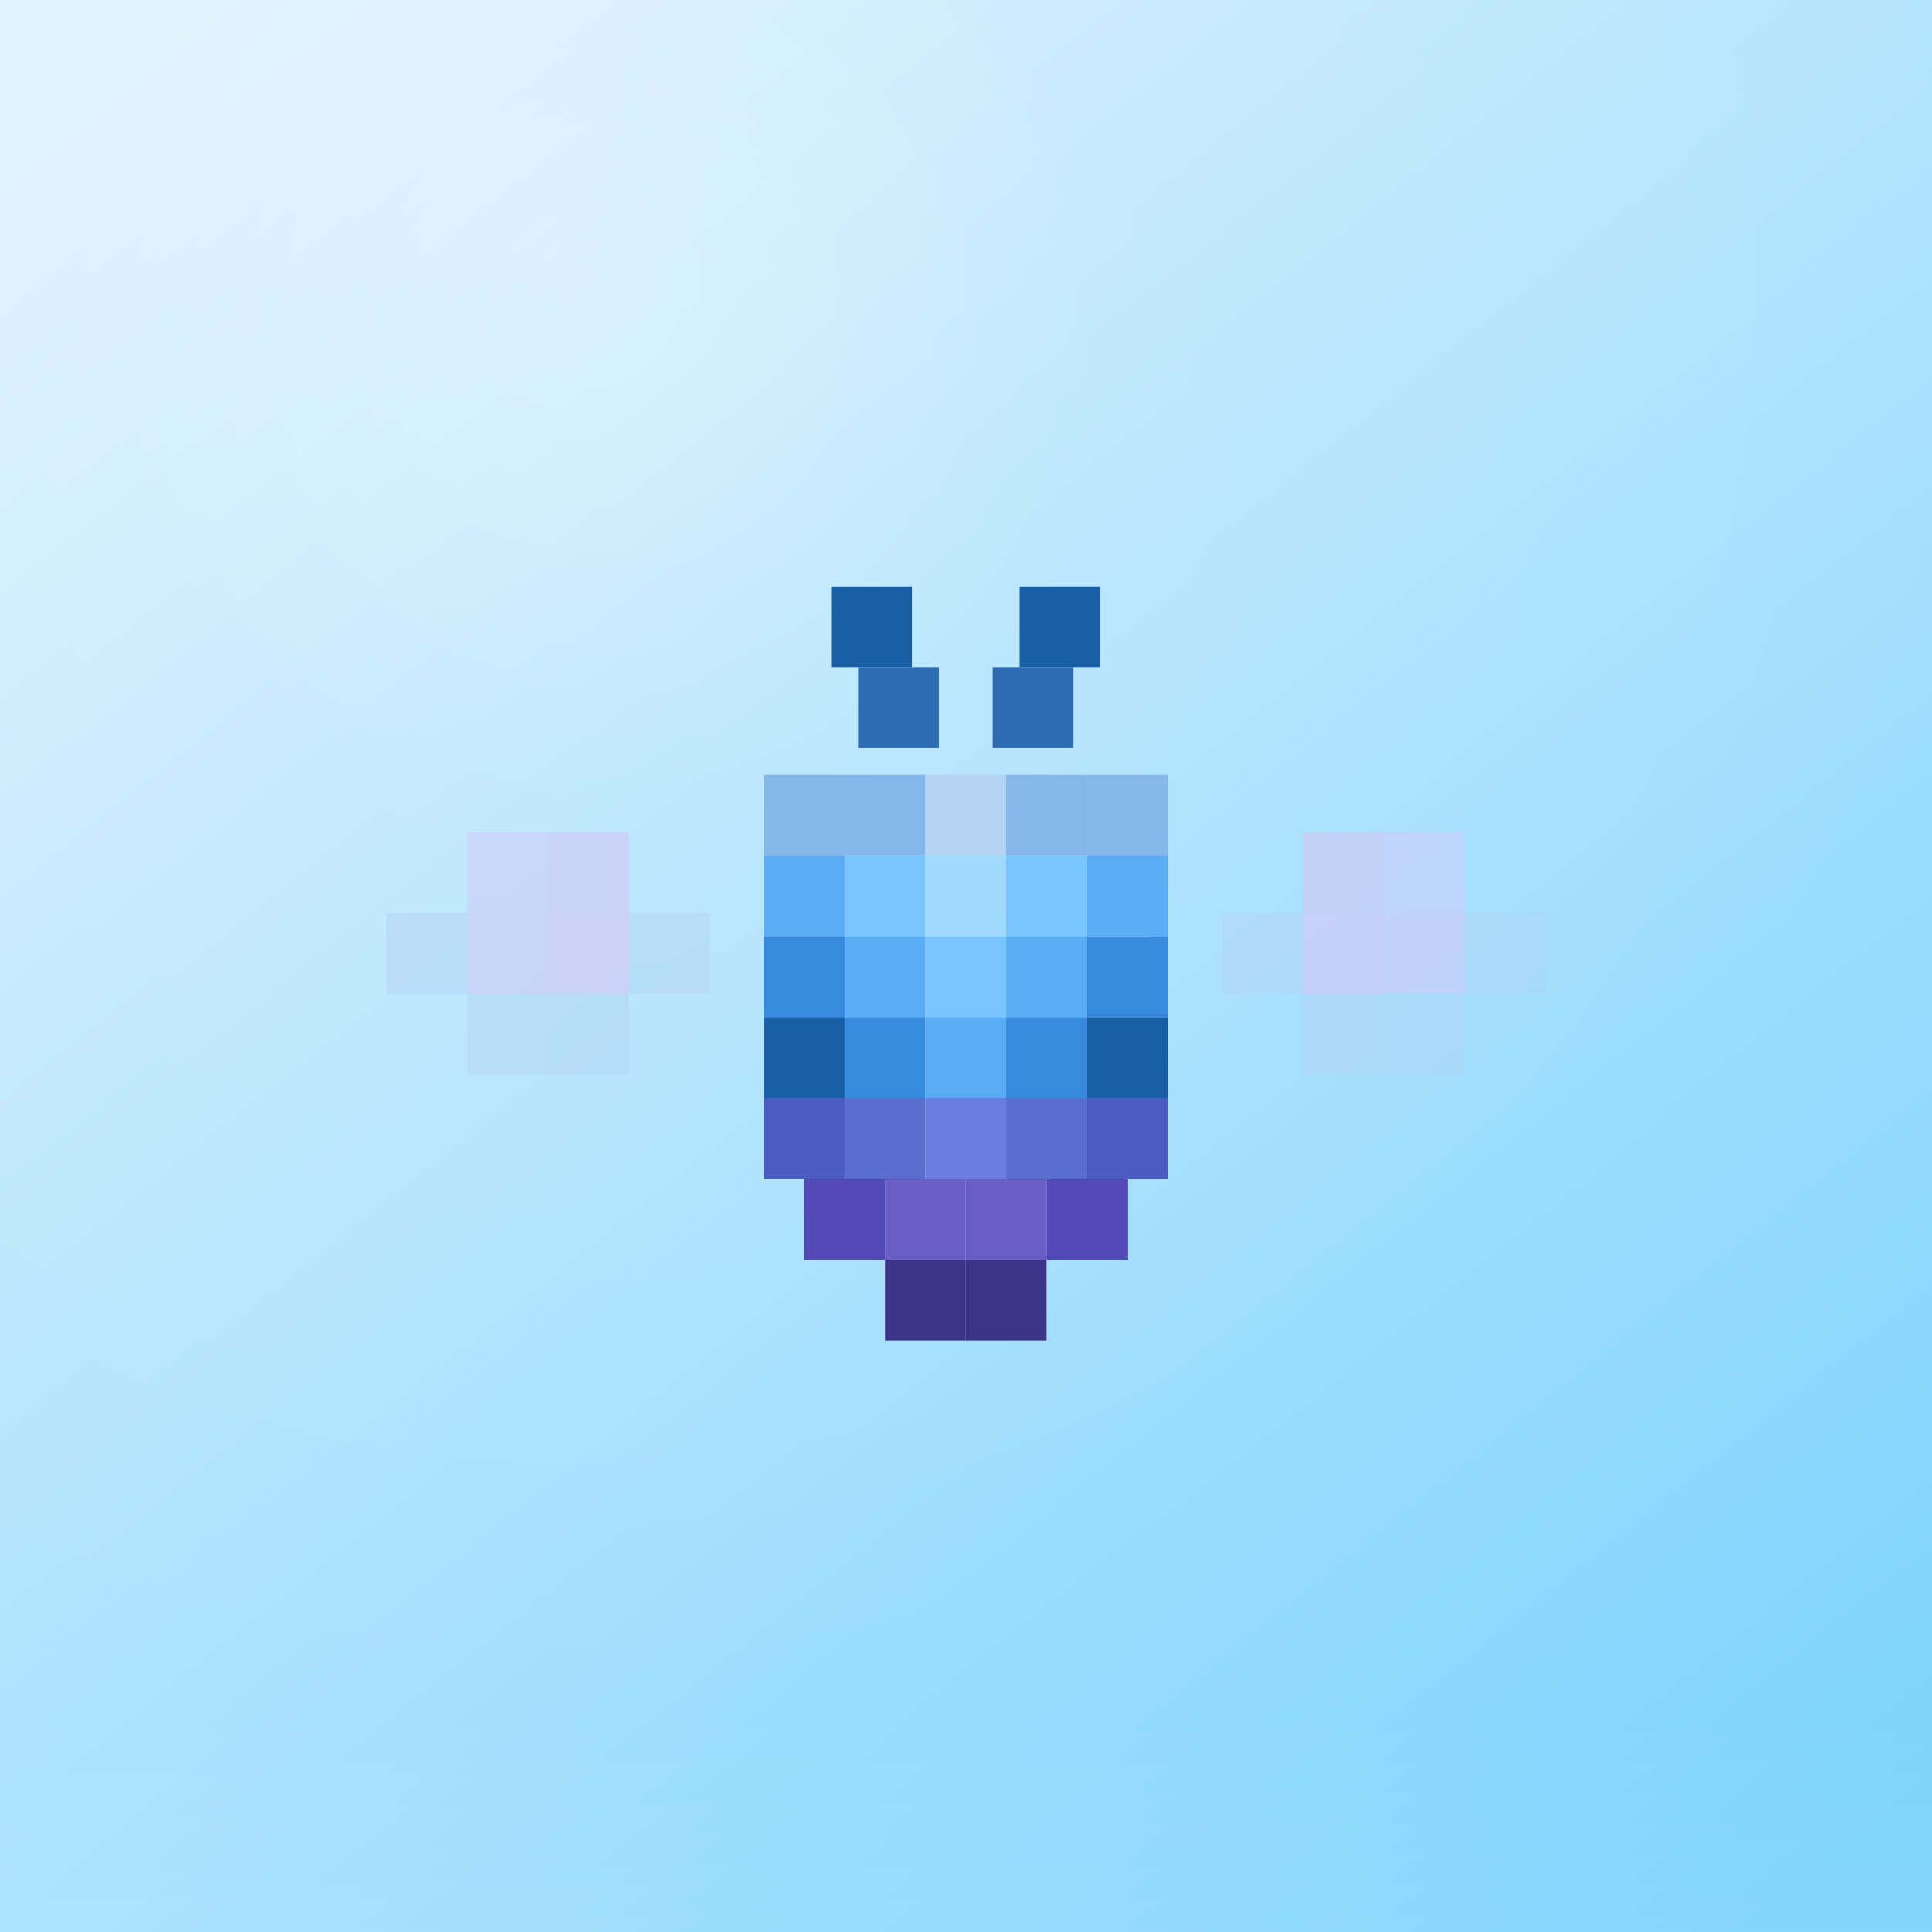
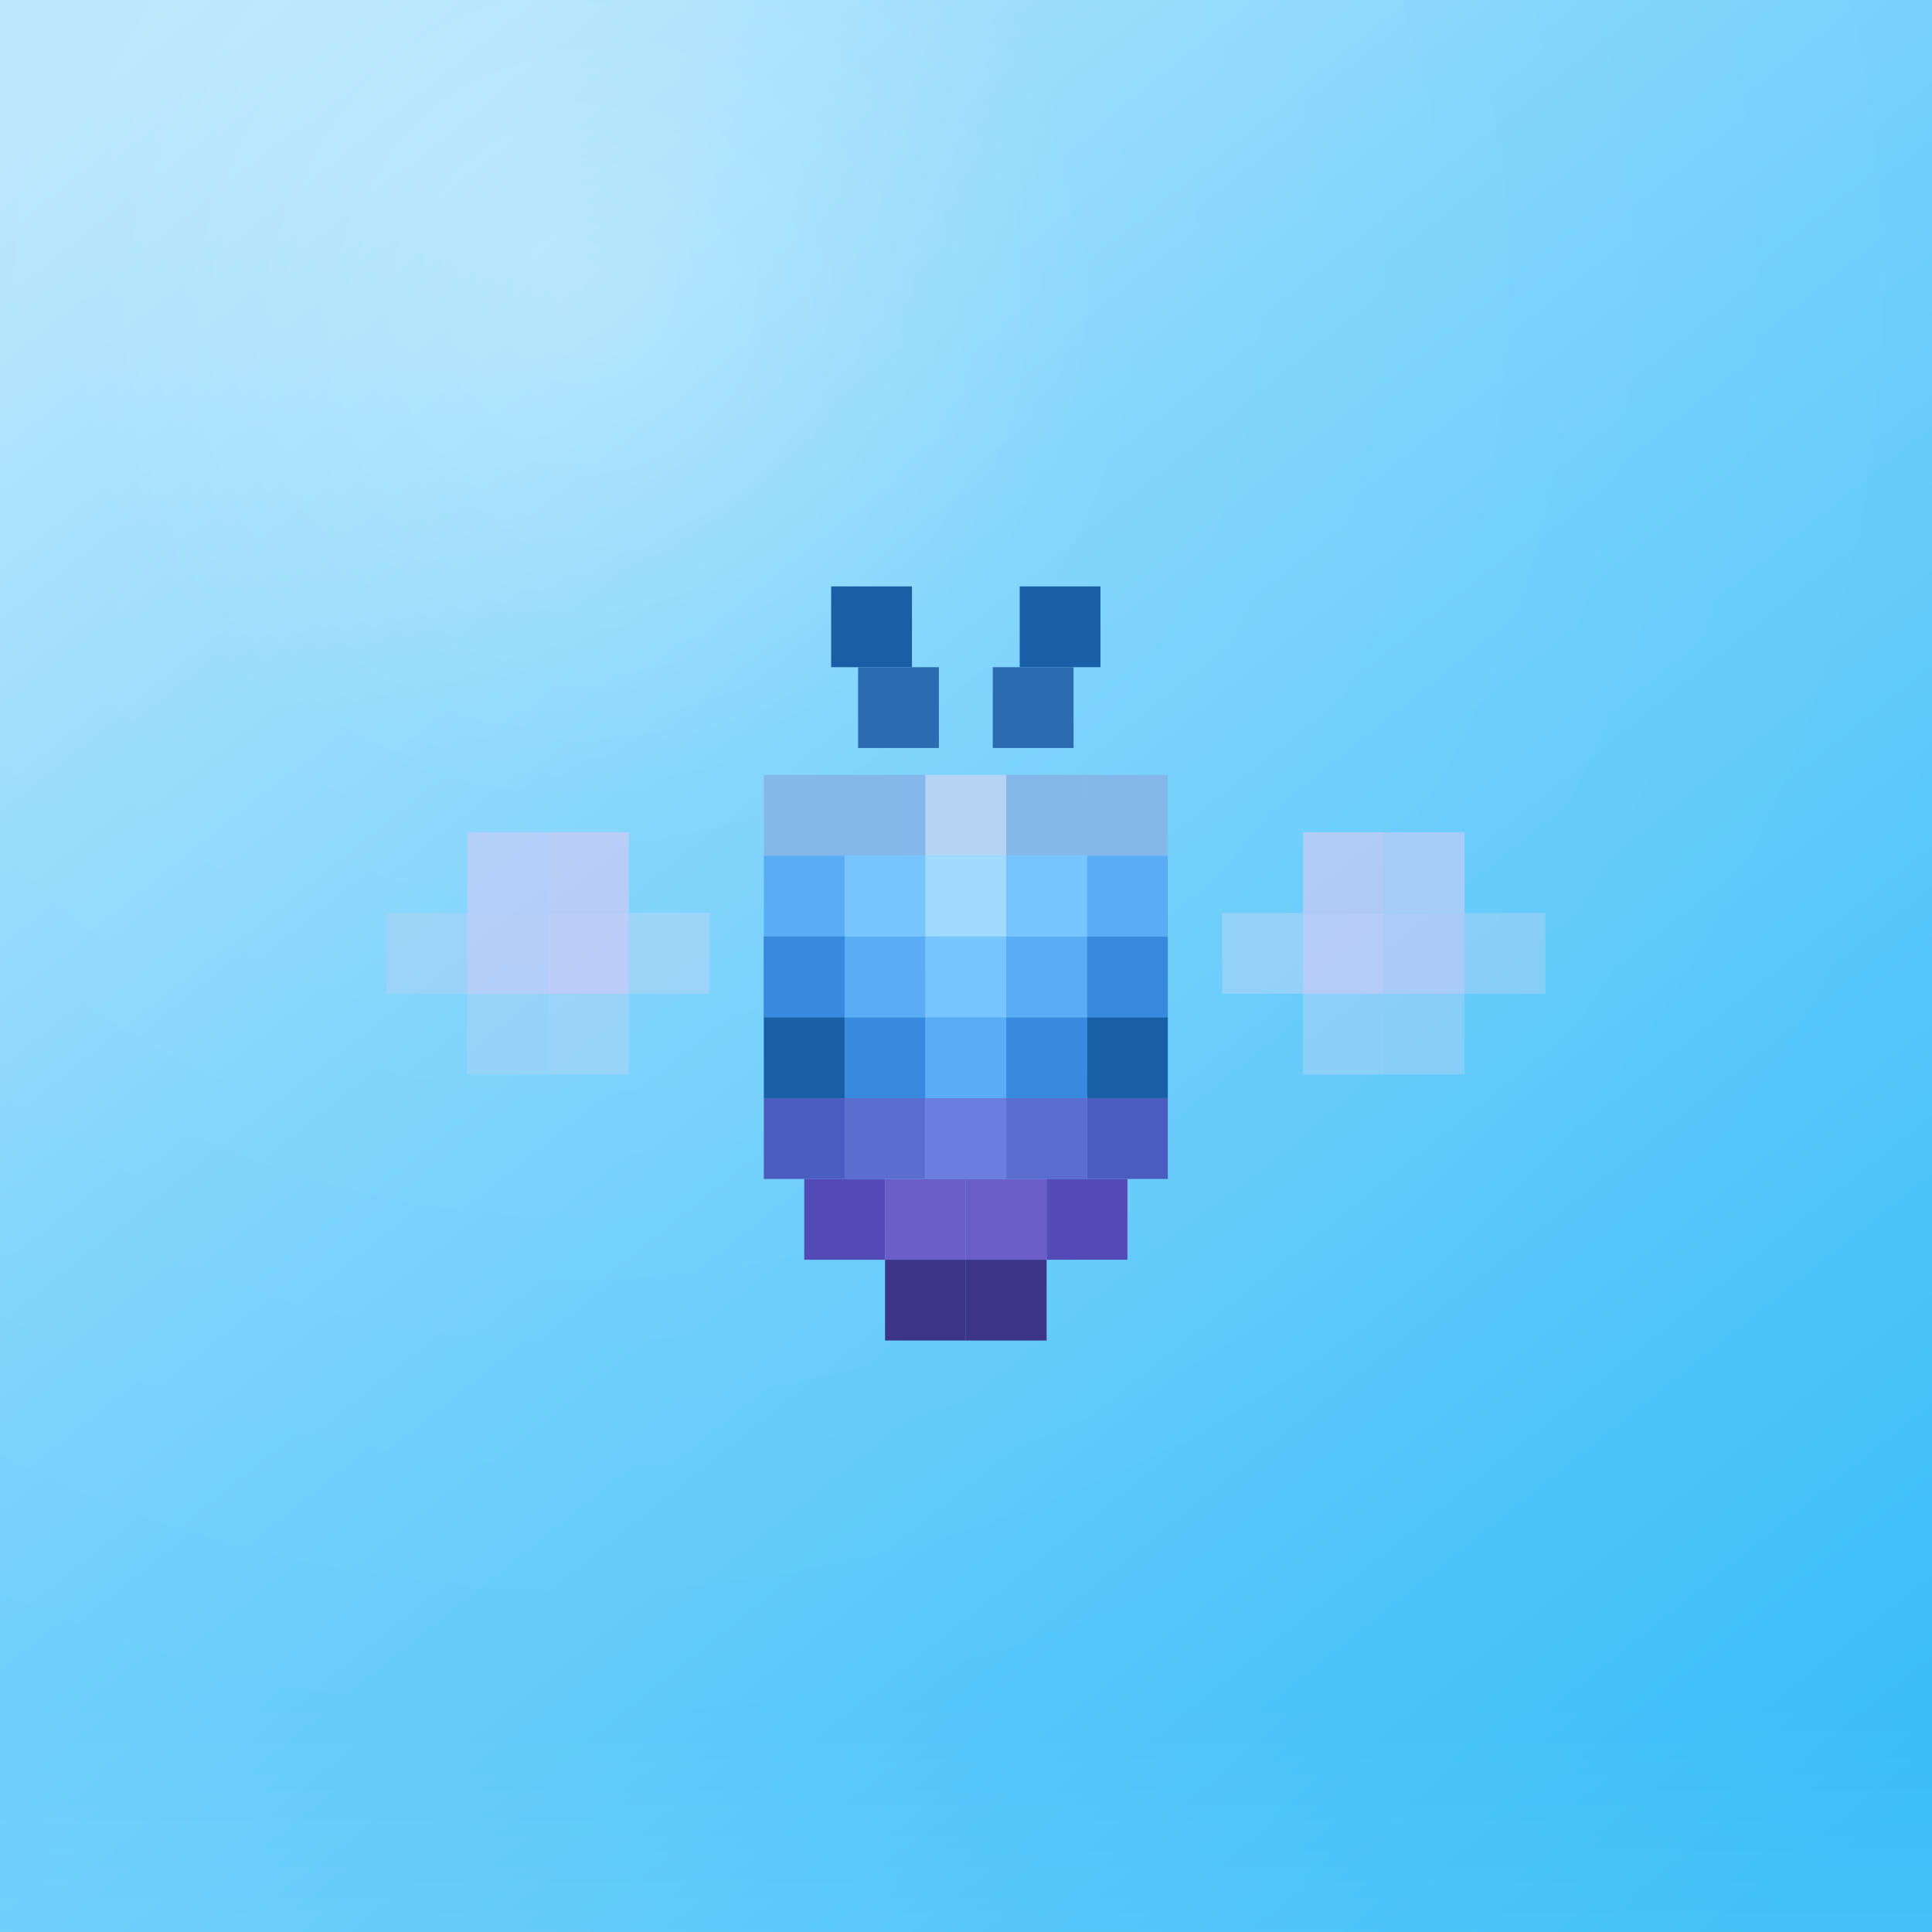
<svg xmlns="http://www.w3.org/2000/svg" viewBox="0 0 512 512">
  <defs>
    <linearGradient id="bg" x1="0.1" y1="0" x2="0.9" y2="1">
-       <stop offset="0%" stop-color="#e0f2fe" />
-       <stop offset="38%" stop-color="#bae6fd" />
-       <stop offset="100%" stop-color="#7dd3fc" />
+       <stop offset="0%" stop-color="#bae6fd" />
+       <stop offset="38%" stop-color="#7dd3fc" />
+       <stop offset="100%" stop-color="#38bdf8" />
    </linearGradient>
    <radialGradient id="glass" cx="0.3" cy="0.15" r="0.75">
      <stop offset="0%" stop-color="#fff" stop-opacity="0.28" />
      <stop offset="35%" stop-color="#fff" stop-opacity="0.06" />
      <stop offset="100%" stop-color="#fff" stop-opacity="0" />
    </radialGradient>
    <linearGradient id="bottom" x1="0.5" y1="0.88" x2="0.5" y2="1">
      <stop offset="0%" stop-color="#fff" stop-opacity="0" />
      <stop offset="100%" stop-color="#fff" stop-opacity="0.06" />
    </linearGradient>
  </defs>
  <rect width="512" height="512" fill="url(#bg)" />
  <rect width="512" height="512" fill="url(#glass)" />
  <rect width="512" height="512" fill="url(#bottom)" />
  <svg x="102.40" y="155.40" width="307.20" height="201.21" viewBox="0 0 171 112" preserveAspectRatio="xMidYMid meet">
    <g transform="matrix(1,0,0,1,-52.156,-152.359)">
      <g transform="matrix(0.496635,0,0,0.496635,28.3714,152.359)">
        <g transform="matrix(4,0,0,4,4,0)">
          <rect x="44" y="0" width="6" height="6" style="fill:rgb(24,95,165);" />
        </g>
        <g transform="matrix(4,0,0,4,4,0)">
          <rect x="58" y="0" width="6" height="6" style="fill:rgb(24,95,165);" />
        </g>
        <g transform="matrix(4,0,0,4,4,0)">
          <rect x="46" y="6" width="6" height="6" style="fill:rgb(43,108,176);" />
        </g>
        <g transform="matrix(4,0,0,4,4,0)">
          <rect x="56" y="6" width="6" height="6" style="fill:rgb(43,108,176);" />
        </g>
        <g>
          <g transform="matrix(4,0,0,4,0,0)">
            <rect x="40" y="14" width="6" height="6" style="fill:rgb(133,183,235);" />
          </g>
          <g transform="matrix(4,0,0,4,0,0)">
            <rect x="46" y="14" width="6" height="6" style="fill:rgb(133,183,235);" />
          </g>
          <g transform="matrix(4,0,0,4,0,0)">
            <rect x="52" y="14" width="6" height="6" style="fill:rgb(181,212,244);" />
          </g>
          <g transform="matrix(4,0,0,4,0,0)">
            <rect x="58" y="14" width="6" height="6" style="fill:rgb(133,183,235);" />
          </g>
          <g transform="matrix(4,0,0,4,0,0)">
            <rect x="64" y="14" width="6" height="6" style="fill:rgb(133,183,235);" />
          </g>
          <g transform="matrix(4,0,0,4,0,0)">
            <rect x="40" y="20" width="6" height="6" style="fill:rgb(90,172,245);" />
          </g>
          <g transform="matrix(4,0,0,4,0,0)">
            <rect x="46" y="20" width="6" height="6" style="fill:rgb(120,196,255);" />
          </g>
          <g transform="matrix(4,0,0,4,0,0)">
            <rect x="52" y="20" width="6" height="6" style="fill:rgb(160,218,255);" />
          </g>
          <g transform="matrix(4,0,0,4,0,0)">
            <rect x="58" y="20" width="6" height="6" style="fill:rgb(120,196,255);" />
          </g>
          <g transform="matrix(4,0,0,4,0,0)">
            <rect x="64" y="20" width="6" height="6" style="fill:rgb(90,172,245);" />
          </g>
          <g transform="matrix(4,0,0,4,0,0)">
            <rect x="40" y="26" width="6" height="6" style="fill:rgb(55,138,221);" />
          </g>
          <g transform="matrix(4,0,0,4,0,0)">
            <rect x="40" y="26" width="6" height="6" style="fill:rgb(55,138,221);" />
          </g>
          <g transform="matrix(4,0,0,4,0,0)">
            <rect x="46" y="26" width="6" height="6" style="fill:rgb(90,172,245);" />
          </g>
          <g transform="matrix(4,0,0,4,0,0)">
            <rect x="52" y="26" width="6" height="6" style="fill:rgb(120,196,255);" />
          </g>
          <g transform="matrix(4,0,0,4,0,0)">
            <rect x="58" y="26" width="6" height="6" style="fill:rgb(90,172,245);" />
          </g>
          <g transform="matrix(4,0,0,4,0,0)">
            <rect x="64" y="26" width="6" height="6" style="fill:rgb(55,138,221);" />
          </g>
          <g transform="matrix(4,0,0,4,0,0)">
            <rect x="40" y="32" width="6" height="6" style="fill:rgb(24,95,165);" />
          </g>
          <g transform="matrix(4,0,0,4,0,0)">
            <rect x="46" y="32" width="6" height="6" style="fill:rgb(55,138,221);" />
          </g>
          <g transform="matrix(4,0,0,4,0,0)">
            <rect x="52" y="32" width="6" height="6" style="fill:rgb(90,172,245);" />
          </g>
          <g transform="matrix(4,0,0,4,0,0)">
            <rect x="58" y="32" width="6" height="6" style="fill:rgb(55,138,221);" />
          </g>
          <g transform="matrix(4,0,0,4,0,0)">
            <rect x="64" y="32" width="6" height="6" style="fill:rgb(24,95,165);" />
          </g>
          <g transform="matrix(4,0,0,4,0,0)">
            <rect x="40" y="38" width="6" height="6" style="fill:rgb(74,92,192);" />
          </g>
          <g transform="matrix(4,0,0,4,0,0)">
            <rect x="46" y="38" width="6" height="6" style="fill:rgb(90,110,208);" />
          </g>
          <g transform="matrix(4,0,0,4,0,0)">
            <rect x="52" y="38" width="6" height="6" style="fill:rgb(106,126,224);" />
          </g>
          <g transform="matrix(4,0,0,4,0,0)">
            <rect x="58" y="38" width="6" height="6" style="fill:rgb(90,110,208);" />
          </g>
          <g transform="matrix(4,0,0,4,0,0)">
            <rect x="64" y="38" width="6" height="6" style="fill:rgb(74,92,192);" />
          </g>
          <g transform="matrix(4,0,0,4,-4,0)">
            <rect x="44" y="44" width="6" height="6" style="fill:rgb(83,74,183);" />
          </g>
          <g transform="matrix(4,0,0,4,-4,0)">
            <rect x="50" y="44" width="6" height="6" style="fill:rgb(107,94,199);" />
          </g>
          <g transform="matrix(4,0,0,4,-4,0)">
            <rect x="56" y="44" width="6" height="6" style="fill:rgb(107,94,199);" />
          </g>
          <g transform="matrix(4,0,0,4,-4,0)">
            <rect x="62" y="44" width="6" height="6" style="fill:rgb(83,74,183);" />
          </g>
          <g transform="matrix(4,0,0,4,-4,0)">
            <rect x="50" y="50" width="6" height="6" style="fill:rgb(60,52,137);" />
          </g>
          <g transform="matrix(4,0,0,4,-4,0)">
            <rect x="56" y="50" width="6" height="6" style="fill:rgb(60,52,137);" />
          </g>
        </g>
      </g>
      <g transform="matrix(0.496635,0,0,0.496635,32.5749,152.359)">
        <g transform="matrix(4,0,0,4,-0.572407,1)">
          <rect x="16" y="18" width="6" height="6" style="fill:rgb(206,203,246);fill-opacity:0.6;" />
        </g>
        <g transform="matrix(4,0,0,4,-0.572407,1)">
          <rect x="22" y="18" width="6" height="6" style="fill:rgb(206,203,246);fill-opacity:0.7;" />
        </g>
        <g transform="matrix(4,0,0,4,-0.572407,1)">
          <rect x="10" y="24" width="6" height="6" style="fill:rgb(181,212,244);fill-opacity:0.45;" />
        </g>
        <g transform="matrix(4,0,0,4,-0.572407,1)">
          <rect x="16" y="24" width="6" height="6" style="fill:rgb(206,203,246);fill-opacity:0.65;" />
        </g>
        <g transform="matrix(4,0,0,4,-0.572407,1)">
          <rect x="22" y="24" width="6" height="6" style="fill:rgb(206,203,246);fill-opacity:0.75;" />
        </g>
        <g transform="matrix(4,0,0,4,-0.572407,1)">
          <rect x="28" y="24" width="6" height="6" style="fill:rgb(181,212,244);fill-opacity:0.55;" />
        </g>
        <g transform="matrix(4,0,0,4,-0.572407,1)">
          <rect x="16" y="30" width="6" height="6" style="fill:rgb(181,212,244);fill-opacity:0.45;" />
        </g>
        <g transform="matrix(4,0,0,4,-0.572407,1)">
          <rect x="22" y="30" width="6" height="6" style="fill:rgb(181,212,244);fill-opacity:0.5;" />
        </g>
      </g>
      <g transform="matrix(0.496635,0,0,0.496635,36.3938,152.855)">
        <g transform="matrix(4,0,0,4,0,0)">
          <rect x="76" y="18" width="6" height="6" style="fill:rgb(206,203,246);fill-opacity:0.7;" />
        </g>
        <g transform="matrix(4,0,0,4,0,0)">
          <rect x="82" y="18" width="6" height="6" style="fill:rgb(206,203,246);fill-opacity:0.6;" />
        </g>
        <g transform="matrix(4,0,0,4,0,0)">
          <rect x="70" y="24" width="6" height="6" style="fill:rgb(181,212,244);fill-opacity:0.55;" />
        </g>
        <g transform="matrix(4,0,0,4,0,0)">
          <rect x="76" y="24" width="6" height="6" style="fill:rgb(206,203,246);fill-opacity:0.75;" />
        </g>
        <g transform="matrix(4,0,0,4,0,0)">
          <rect x="82" y="24" width="6" height="6" style="fill:rgb(206,203,246);fill-opacity:0.65;" />
        </g>
        <g transform="matrix(4,0,0,4,0,0)">
          <rect x="88" y="24" width="6" height="6" style="fill:rgb(181,212,244);fill-opacity:0.45;" />
        </g>
        <g transform="matrix(4,0,0,4,0,0)">
          <rect x="76" y="30" width="6" height="6" style="fill:rgb(181,212,244);fill-opacity:0.5;" />
        </g>
        <g transform="matrix(4,0,0,4,0,0)">
          <rect x="82" y="30" width="6" height="6" style="fill:rgb(181,212,244);fill-opacity:0.45;" />
        </g>
      </g>
    </g>
  </svg>
</svg>
